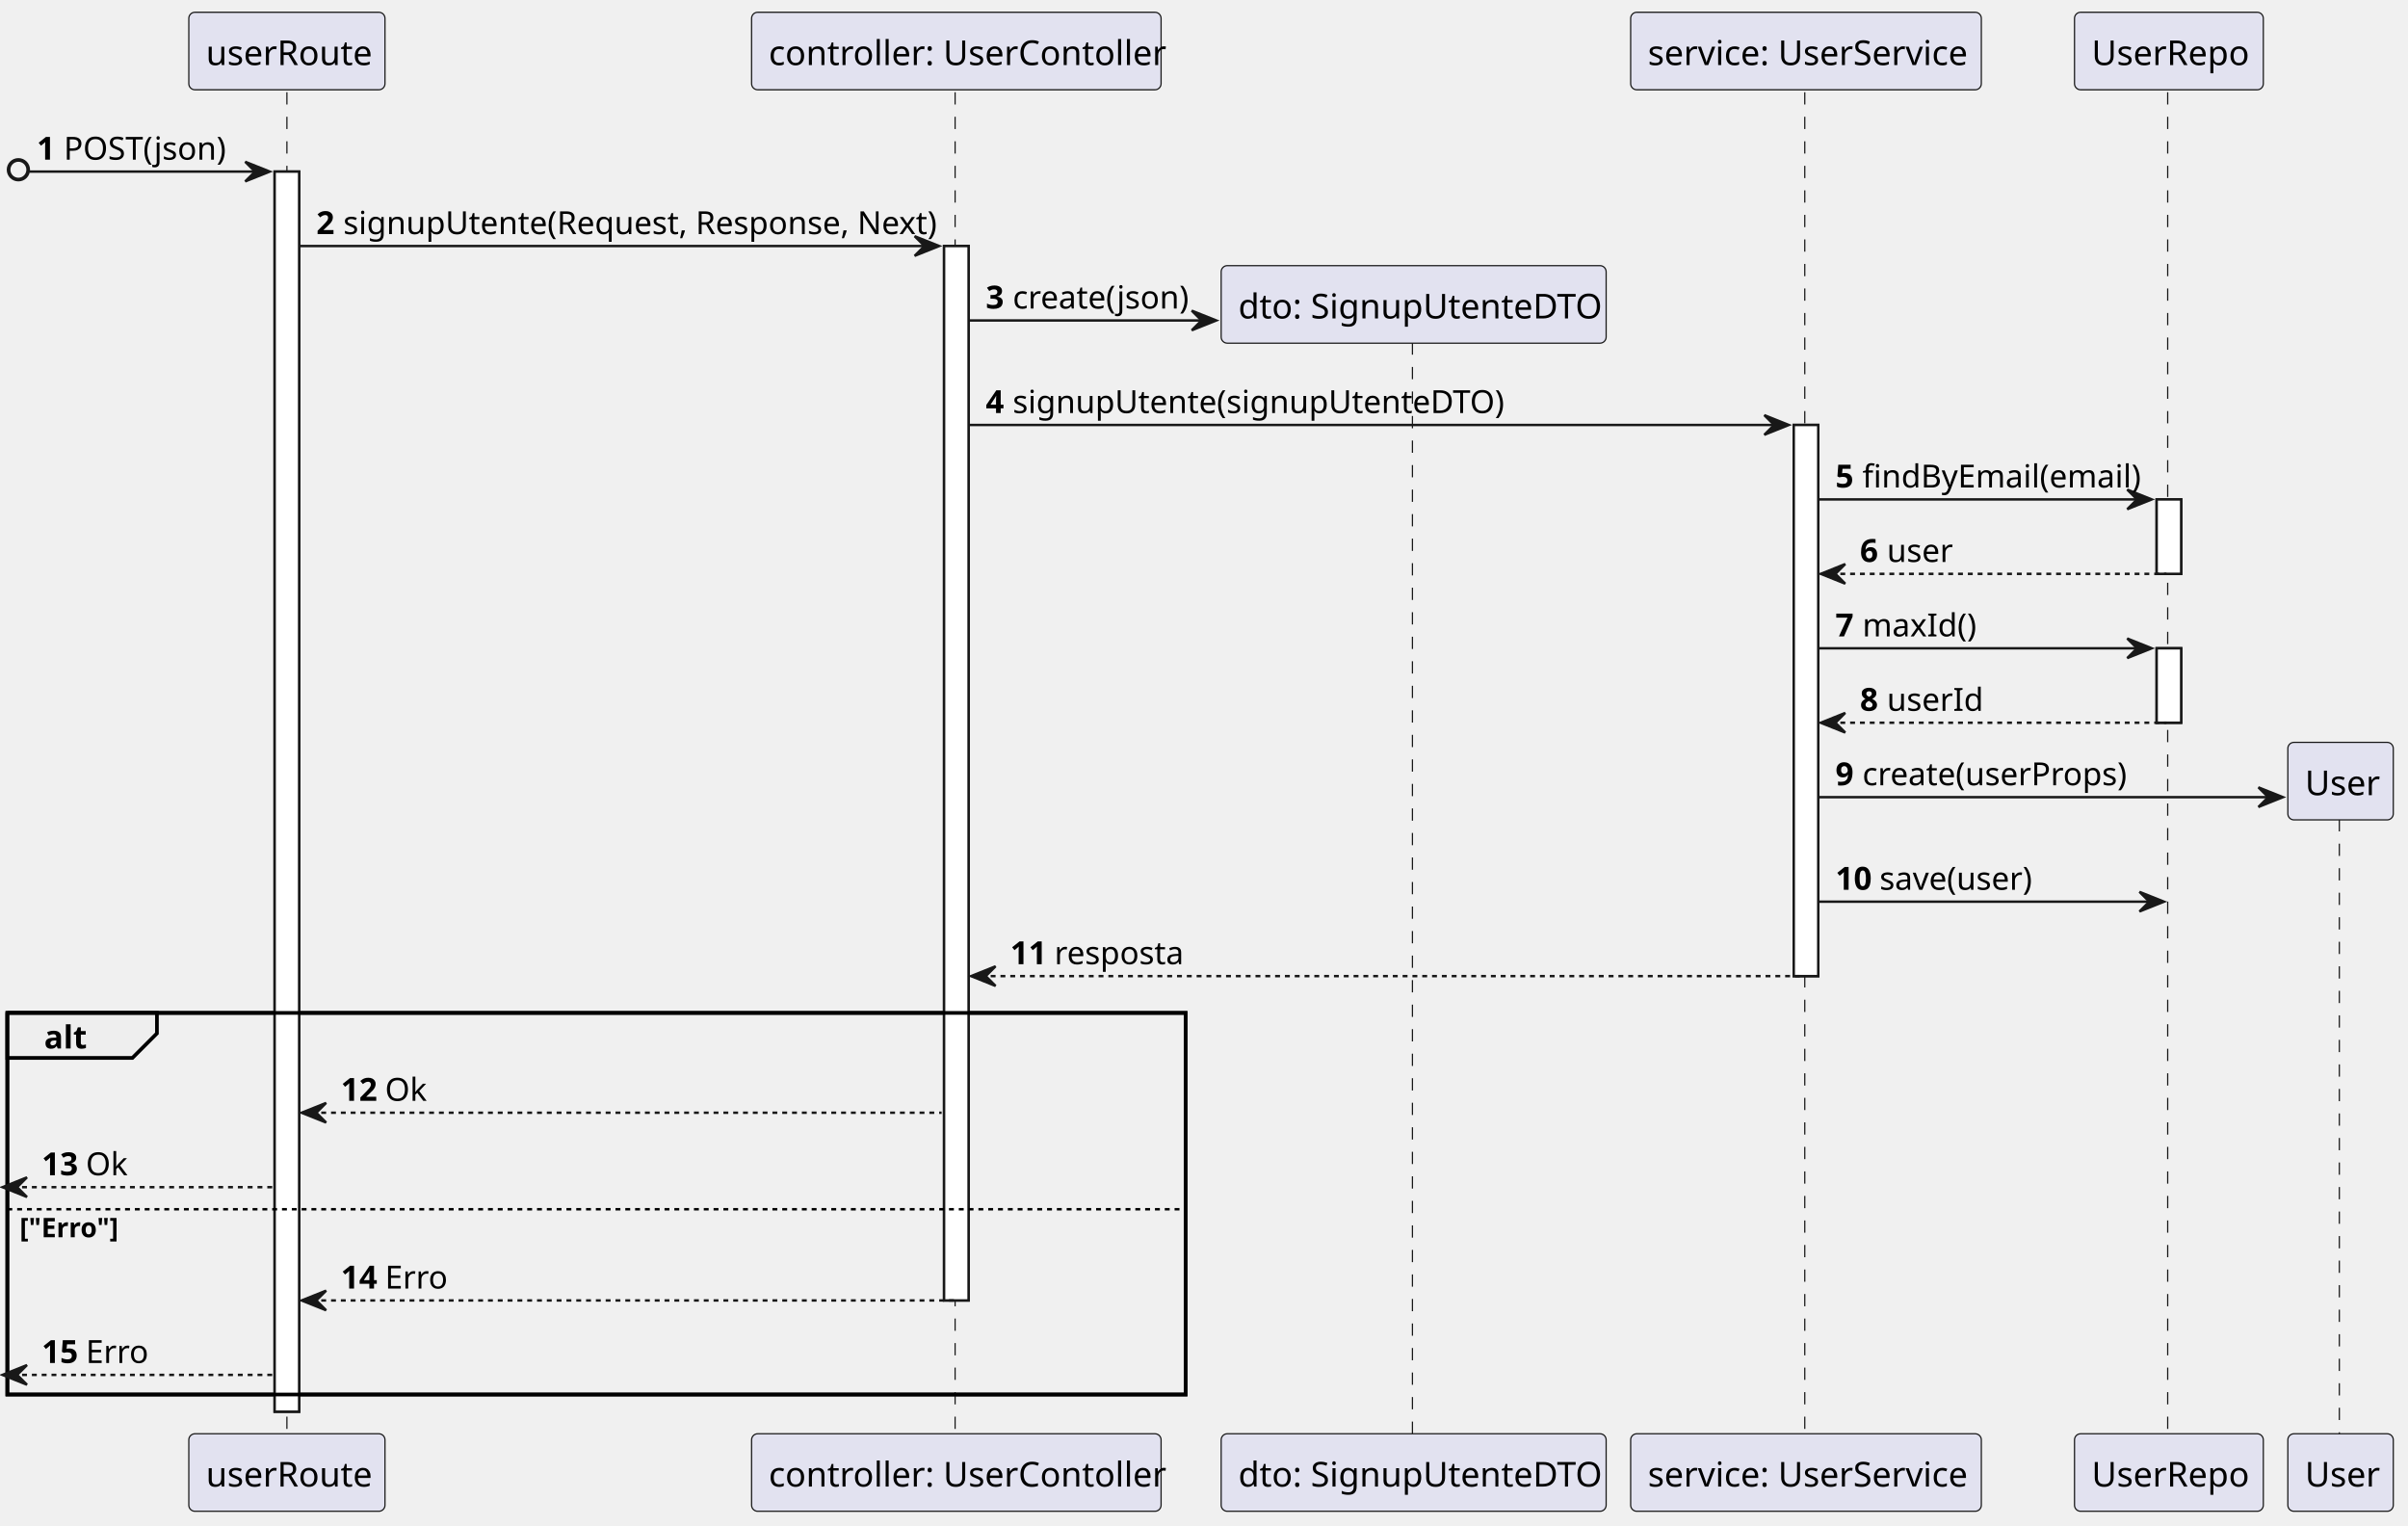
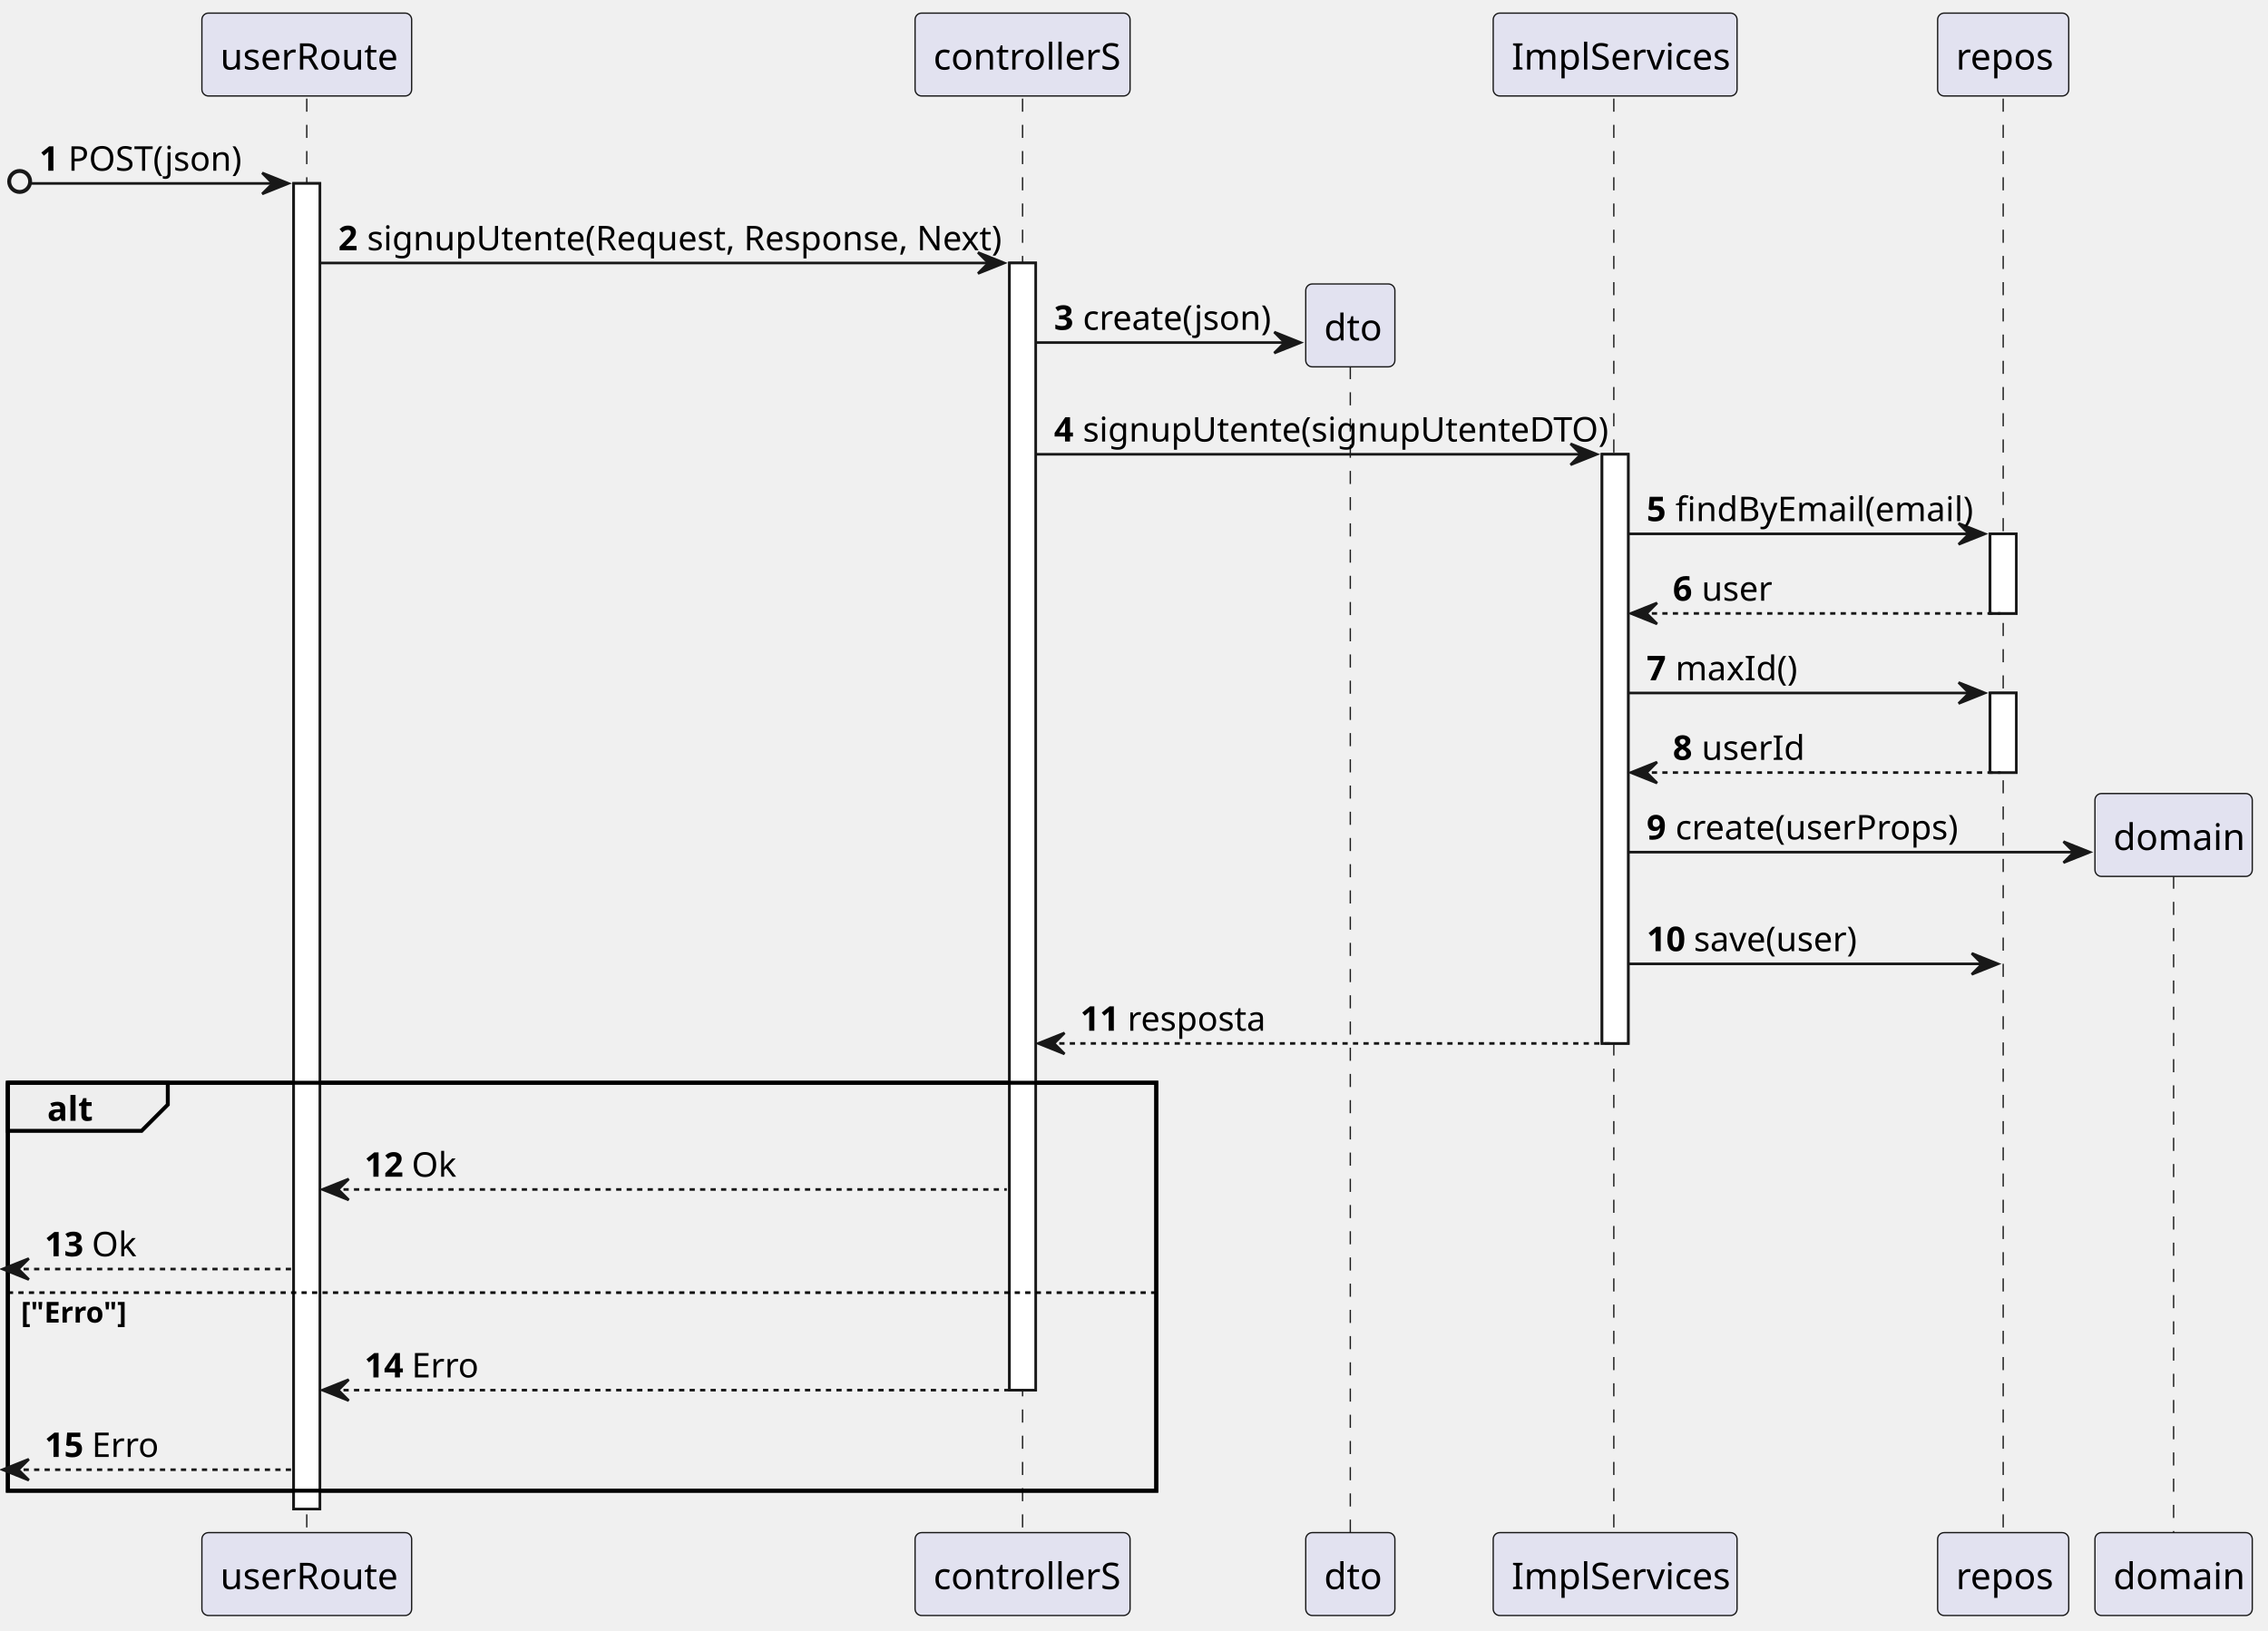
- <svg xmlns="http://www.w3.org/2000/svg" contentStyleType="text/css" height="622px" preserveAspectRatio="none" style="width:982px;height:622px;background:#FFFFFF;" version="1.1" viewBox="0 0 982 622" width="982px" zoomAndPan="magnify">
+ <svg xmlns="http://www.w3.org/2000/svg" contentStyleType="text/css" height="622px" preserveAspectRatio="none" style="width:865px;height:622px;background:#FFFFFF;" version="1.1" viewBox="0 0 865 622" width="865px" zoomAndPan="magnify">
  <defs />
  <g>
    <rect fill="#FFFFFF" height="505.625" style="stroke:#181818;stroke-width:1.0;" width="10" x="112" y="69.961" />
    <rect fill="#FFFFFF" height="429.922" style="stroke:#181818;stroke-width:1.0;" width="10" x="385" y="100.312" />
-     <rect fill="#FFFFFF" height="224.719" style="stroke:#181818;stroke-width:1.0;" width="10" x="731.5" y="173.273" />
-     <rect fill="#FFFFFF" height="30.352" style="stroke:#181818;stroke-width:1.0;" width="10" x="879.5" y="203.625" />
-     <rect fill="#FFFFFF" height="30.352" style="stroke:#181818;stroke-width:1.0;" width="10" x="879.5" y="264.328" />
-     <rect fill="none" height="155.594" style="stroke:#000000;stroke-width:1.5;" width="480.5" x="3" y="412.992" />
+     <rect fill="#FFFFFF" height="224.719" style="stroke:#181818;stroke-width:1.0;" width="10" x="611" y="173.273" />
+     <rect fill="#FFFFFF" height="30.352" style="stroke:#181818;stroke-width:1.0;" width="10" x="759" y="203.625" />
+     <rect fill="#FFFFFF" height="30.352" style="stroke:#181818;stroke-width:1.0;" width="10" x="759" y="264.328" />
+     <rect fill="none" height="155.594" style="stroke:#000000;stroke-width:1.5;" width="438" x="3" y="412.992" />
    <line style="stroke:#181818;stroke-width:0.5;stroke-dasharray:5.0,5.0;" x1="117" x2="117" y1="37.609" y2="585.586" />
-     <line style="stroke:#181818;stroke-width:0.5;stroke-dasharray:5.0,5.0;" x1="389.5" x2="389.5" y1="37.609" y2="585.586" />
-     <line style="stroke:#181818;stroke-width:0.5;stroke-dasharray:5.0,5.0;" x1="576" x2="576" y1="139.617" y2="585.586" />
-     <line style="stroke:#181818;stroke-width:0.5;stroke-dasharray:5.0,5.0;" x1="736" x2="736" y1="37.609" y2="585.586" />
-     <line style="stroke:#181818;stroke-width:0.5;stroke-dasharray:5.0,5.0;" x1="884" x2="884" y1="37.609" y2="585.586" />
-     <line style="stroke:#181818;stroke-width:0.5;stroke-dasharray:5.0,5.0;" x1="954" x2="954" y1="333.984" y2="585.586" />
+     <line style="stroke:#181818;stroke-width:0.5;stroke-dasharray:5.0,5.0;" x1="390" x2="390" y1="37.609" y2="585.586" />
+     <line style="stroke:#181818;stroke-width:0.5;stroke-dasharray:5.0,5.0;" x1="515" x2="515" y1="139.617" y2="585.586" />
+     <line style="stroke:#181818;stroke-width:0.5;stroke-dasharray:5.0,5.0;" x1="615.5" x2="615.5" y1="37.609" y2="585.586" />
+     <line style="stroke:#181818;stroke-width:0.5;stroke-dasharray:5.0,5.0;" x1="764" x2="764" y1="37.609" y2="585.586" />
+     <line style="stroke:#181818;stroke-width:0.5;stroke-dasharray:5.0,5.0;" x1="829" x2="829" y1="333.984" y2="585.586" />
    <rect fill="#E2E2F0" height="31.609" rx="2.5" ry="2.5" style="stroke:#181818;stroke-width:0.5;" width="80" x="77" y="5" />
    <text fill="#000000" font-family="sans-serif" font-size="14" lengthAdjust="spacing" textLength="66" x="84" y="26.533">userRoute</text>
    <rect fill="#E2E2F0" height="31.609" rx="2.5" ry="2.5" style="stroke:#181818;stroke-width:0.5;" width="80" x="77" y="584.586" />
    <text fill="#000000" font-family="sans-serif" font-size="14" lengthAdjust="spacing" textLength="66" x="84" y="606.119">userRoute</text>
-     <rect fill="#E2E2F0" height="31.609" rx="2.5" ry="2.5" style="stroke:#181818;stroke-width:0.5;" width="167" x="306.5" y="5" />
-     <text fill="#000000" font-family="sans-serif" font-size="14" lengthAdjust="spacing" textLength="153" x="313.5" y="26.533">controller: UserContoller</text>
-     <rect fill="#E2E2F0" height="31.609" rx="2.5" ry="2.5" style="stroke:#181818;stroke-width:0.5;" width="167" x="306.5" y="584.586" />
-     <text fill="#000000" font-family="sans-serif" font-size="14" lengthAdjust="spacing" textLength="153" x="313.5" y="606.119">controller: UserContoller</text>
-     <rect fill="#E2E2F0" height="31.609" rx="2.5" ry="2.5" style="stroke:#181818;stroke-width:0.5;" width="157" x="498" y="584.586" />
-     <text fill="#000000" font-family="sans-serif" font-size="14" lengthAdjust="spacing" textLength="143" x="505" y="606.119">dto: SignupUtenteDTO</text>
-     <rect fill="#E2E2F0" height="31.609" rx="2.5" ry="2.5" style="stroke:#181818;stroke-width:0.5;" width="143" x="665" y="5" />
-     <text fill="#000000" font-family="sans-serif" font-size="14" lengthAdjust="spacing" textLength="129" x="672" y="26.533">service: UserService</text>
-     <rect fill="#E2E2F0" height="31.609" rx="2.5" ry="2.5" style="stroke:#181818;stroke-width:0.5;" width="143" x="665" y="584.586" />
-     <text fill="#000000" font-family="sans-serif" font-size="14" lengthAdjust="spacing" textLength="129" x="672" y="606.119">service: UserService</text>
-     <rect fill="#E2E2F0" height="31.609" rx="2.5" ry="2.5" style="stroke:#181818;stroke-width:0.5;" width="77" x="846" y="5" />
-     <text fill="#000000" font-family="sans-serif" font-size="14" lengthAdjust="spacing" textLength="63" x="853" y="26.533">UserRepo</text>
-     <rect fill="#E2E2F0" height="31.609" rx="2.5" ry="2.5" style="stroke:#181818;stroke-width:0.5;" width="77" x="846" y="584.586" />
-     <text fill="#000000" font-family="sans-serif" font-size="14" lengthAdjust="spacing" textLength="63" x="853" y="606.119">UserRepo</text>
-     <rect fill="#E2E2F0" height="31.609" rx="2.5" ry="2.5" style="stroke:#181818;stroke-width:0.5;" width="43" x="933" y="584.586" />
-     <text fill="#000000" font-family="sans-serif" font-size="14" lengthAdjust="spacing" textLength="29" x="940" y="606.119">User</text>
+     <rect fill="#E2E2F0" height="31.609" rx="2.5" ry="2.5" style="stroke:#181818;stroke-width:0.5;" width="82" x="349" y="5" />
+     <text fill="#000000" font-family="sans-serif" font-size="14" lengthAdjust="spacing" textLength="68" x="356" y="26.533">controllerS</text>
+     <rect fill="#E2E2F0" height="31.609" rx="2.5" ry="2.5" style="stroke:#181818;stroke-width:0.5;" width="82" x="349" y="584.586" />
+     <text fill="#000000" font-family="sans-serif" font-size="14" lengthAdjust="spacing" textLength="68" x="356" y="606.119">controllerS</text>
+     <rect fill="#E2E2F0" height="31.609" rx="2.5" ry="2.5" style="stroke:#181818;stroke-width:0.5;" width="34" x="498" y="584.586" />
+     <text fill="#000000" font-family="sans-serif" font-size="14" lengthAdjust="spacing" textLength="20" x="505" y="606.119">dto</text>
+     <rect fill="#E2E2F0" height="31.609" rx="2.5" ry="2.5" style="stroke:#181818;stroke-width:0.5;" width="93" x="569.5" y="5" />
+     <text fill="#000000" font-family="sans-serif" font-size="14" lengthAdjust="spacing" textLength="79" x="576.5" y="26.533">ImplServices</text>
+     <rect fill="#E2E2F0" height="31.609" rx="2.5" ry="2.5" style="stroke:#181818;stroke-width:0.5;" width="93" x="569.5" y="584.586" />
+     <text fill="#000000" font-family="sans-serif" font-size="14" lengthAdjust="spacing" textLength="79" x="576.5" y="606.119">ImplServices</text>
+     <rect fill="#E2E2F0" height="31.609" rx="2.5" ry="2.5" style="stroke:#181818;stroke-width:0.5;" width="50" x="739" y="5" />
+     <text fill="#000000" font-family="sans-serif" font-size="14" lengthAdjust="spacing" textLength="36" x="746" y="26.533">repos</text>
+     <rect fill="#E2E2F0" height="31.609" rx="2.5" ry="2.5" style="stroke:#181818;stroke-width:0.5;" width="50" x="739" y="584.586" />
+     <text fill="#000000" font-family="sans-serif" font-size="14" lengthAdjust="spacing" textLength="36" x="746" y="606.119">repos</text>
+     <rect fill="#E2E2F0" height="31.609" rx="2.5" ry="2.5" style="stroke:#181818;stroke-width:0.5;" width="60" x="799" y="584.586" />
+     <text fill="#000000" font-family="sans-serif" font-size="14" lengthAdjust="spacing" textLength="46" x="806" y="606.119">domain</text>
    <rect fill="#FFFFFF" height="505.625" style="stroke:#181818;stroke-width:1.0;" width="10" x="112" y="69.961" />
    <rect fill="#FFFFFF" height="429.922" style="stroke:#181818;stroke-width:1.0;" width="10" x="385" y="100.312" />
-     <rect fill="#FFFFFF" height="224.719" style="stroke:#181818;stroke-width:1.0;" width="10" x="731.5" y="173.273" />
-     <rect fill="#FFFFFF" height="30.352" style="stroke:#181818;stroke-width:1.0;" width="10" x="879.5" y="203.625" />
-     <rect fill="#FFFFFF" height="30.352" style="stroke:#181818;stroke-width:1.0;" width="10" x="879.5" y="264.328" />
+     <rect fill="#FFFFFF" height="224.719" style="stroke:#181818;stroke-width:1.0;" width="10" x="611" y="173.273" />
+     <rect fill="#FFFFFF" height="30.352" style="stroke:#181818;stroke-width:1.0;" width="10" x="759" y="203.625" />
+     <rect fill="#FFFFFF" height="30.352" style="stroke:#181818;stroke-width:1.0;" width="10" x="759" y="264.328" />
    <ellipse cx="7.5" cy="69.211" fill="none" rx="4" ry="4" style="stroke:#181818;stroke-width:1.5;" />
    <polygon fill="#181818" points="100,65.961,110,69.961,100,73.961,104,69.961" style="stroke:#181818;stroke-width:1.0;" />
    <line style="stroke:#181818;stroke-width:1.0;" x1="12" x2="106" y1="69.961" y2="69.961" />
    <text fill="#000000" font-family="sans-serif" font-size="13" font-weight="bold" lengthAdjust="spacing" textLength="7" x="15" y="65.105">1</text>
    <text fill="#000000" font-family="sans-serif" font-size="13" lengthAdjust="spacing" textLength="67" x="26" y="65.105">POST(json)</text>
    <polygon fill="#181818" points="373,96.312,383,100.312,373,104.312,377,100.312" style="stroke:#181818;stroke-width:1.0;" />
    <line style="stroke:#181818;stroke-width:1.0;" x1="122" x2="379" y1="100.312" y2="100.312" />
    <text fill="#000000" font-family="sans-serif" font-size="13" font-weight="bold" lengthAdjust="spacing" textLength="7" x="129" y="95.456">2</text>
    <text fill="#000000" font-family="sans-serif" font-size="13" lengthAdjust="spacing" textLength="233" x="140" y="95.456">signupUtente(Request, Response, Next)</text>
    <polygon fill="#181818" points="486,126.664,496,130.664,486,134.664,490,130.664" style="stroke:#181818;stroke-width:1.0;" />
    <line style="stroke:#181818;stroke-width:1.0;" x1="395" x2="492" y1="130.664" y2="130.664" />
    <text fill="#000000" font-family="sans-serif" font-size="13" font-weight="bold" lengthAdjust="spacing" textLength="7" x="402" y="125.808">3</text>
    <text fill="#000000" font-family="sans-serif" font-size="13" lengthAdjust="spacing" textLength="68" x="413" y="125.808">create(json)</text>
-     <rect fill="#E2E2F0" height="31.609" rx="2.5" ry="2.5" style="stroke:#181818;stroke-width:0.5;" width="157" x="498" y="108.312" />
-     <text fill="#000000" font-family="sans-serif" font-size="14" lengthAdjust="spacing" textLength="143" x="505" y="129.846">dto: SignupUtenteDTO</text>
-     <polygon fill="#181818" points="719.5,169.273,729.5,173.273,719.5,177.273,723.5,173.273" style="stroke:#181818;stroke-width:1.0;" />
-     <line style="stroke:#181818;stroke-width:1.0;" x1="395" x2="725.5" y1="173.273" y2="173.273" />
+     <rect fill="#E2E2F0" height="31.609" rx="2.5" ry="2.5" style="stroke:#181818;stroke-width:0.5;" width="34" x="498" y="108.312" />
+     <text fill="#000000" font-family="sans-serif" font-size="14" lengthAdjust="spacing" textLength="20" x="505" y="129.846">dto</text>
+     <polygon fill="#181818" points="599,169.273,609,173.273,599,177.273,603,173.273" style="stroke:#181818;stroke-width:1.0;" />
+     <line style="stroke:#181818;stroke-width:1.0;" x1="395" x2="605" y1="173.273" y2="173.273" />
    <text fill="#000000" font-family="sans-serif" font-size="13" font-weight="bold" lengthAdjust="spacing" textLength="7" x="402" y="168.417">4</text>
    <text fill="#000000" font-family="sans-serif" font-size="13" lengthAdjust="spacing" textLength="186" x="413" y="168.417">signupUtente(signupUtenteDTO)</text>
-     <polygon fill="#181818" points="867.5,199.625,877.5,203.625,867.5,207.625,871.5,203.625" style="stroke:#181818;stroke-width:1.0;" />
-     <line style="stroke:#181818;stroke-width:1.0;" x1="741.5" x2="873.5" y1="203.625" y2="203.625" />
-     <text fill="#000000" font-family="sans-serif" font-size="13" font-weight="bold" lengthAdjust="spacing" textLength="7" x="748.5" y="198.769">5</text>
-     <text fill="#000000" font-family="sans-serif" font-size="13" lengthAdjust="spacing" textLength="108" x="759.5" y="198.769">findByEmail(email)</text>
-     <polygon fill="#181818" points="752.5,229.977,742.5,233.977,752.5,237.977,748.5,233.977" style="stroke:#181818;stroke-width:1.0;" />
-     <line style="stroke:#181818;stroke-width:1.0;stroke-dasharray:2.0,2.0;" x1="746.5" x2="883.5" y1="233.977" y2="233.977" />
-     <text fill="#000000" font-family="sans-serif" font-size="13" font-weight="bold" lengthAdjust="spacing" textLength="7" x="758.5" y="229.12">6</text>
-     <text fill="#000000" font-family="sans-serif" font-size="13" lengthAdjust="spacing" textLength="25" x="769.5" y="229.12">user</text>
-     <polygon fill="#181818" points="867.5,260.328,877.5,264.328,867.5,268.328,871.5,264.328" style="stroke:#181818;stroke-width:1.0;" />
-     <line style="stroke:#181818;stroke-width:1.0;" x1="741.5" x2="873.5" y1="264.328" y2="264.328" />
-     <text fill="#000000" font-family="sans-serif" font-size="13" font-weight="bold" lengthAdjust="spacing" textLength="7" x="748.5" y="259.472">7</text>
-     <text fill="#000000" font-family="sans-serif" font-size="13" lengthAdjust="spacing" textLength="43" x="759.5" y="259.472">maxId()</text>
-     <polygon fill="#181818" points="752.5,290.68,742.5,294.68,752.5,298.68,748.5,294.68" style="stroke:#181818;stroke-width:1.0;" />
-     <line style="stroke:#181818;stroke-width:1.0;stroke-dasharray:2.0,2.0;" x1="746.5" x2="883.5" y1="294.68" y2="294.68" />
-     <text fill="#000000" font-family="sans-serif" font-size="13" font-weight="bold" lengthAdjust="spacing" textLength="7" x="758.5" y="289.823">8</text>
-     <text fill="#000000" font-family="sans-serif" font-size="13" lengthAdjust="spacing" textLength="35" x="769.5" y="289.823">userId</text>
-     <polygon fill="#181818" points="921,321.031,931,325.031,921,329.031,925,325.031" style="stroke:#181818;stroke-width:1.0;" />
-     <line style="stroke:#181818;stroke-width:1.0;" x1="741.5" x2="927" y1="325.031" y2="325.031" />
-     <text fill="#000000" font-family="sans-serif" font-size="13" font-weight="bold" lengthAdjust="spacing" textLength="7" x="748.5" y="320.175">9</text>
-     <text fill="#000000" font-family="sans-serif" font-size="13" lengthAdjust="spacing" textLength="103" x="759.5" y="320.175">create(userProps)</text>
-     <rect fill="#E2E2F0" height="31.609" rx="2.5" ry="2.5" style="stroke:#181818;stroke-width:0.5;" width="43" x="933" y="302.68" />
-     <text fill="#000000" font-family="sans-serif" font-size="14" lengthAdjust="spacing" textLength="29" x="940" y="324.213">User</text>
-     <polygon fill="#181818" points="872.5,363.641,882.5,367.641,872.5,371.641,876.5,367.641" style="stroke:#181818;stroke-width:1.0;" />
-     <line style="stroke:#181818;stroke-width:1.0;" x1="741.5" x2="878.5" y1="367.641" y2="367.641" />
-     <text fill="#000000" font-family="sans-serif" font-size="13" font-weight="bold" lengthAdjust="spacing" textLength="14" x="748.5" y="362.784">10</text>
-     <text fill="#000000" font-family="sans-serif" font-size="13" lengthAdjust="spacing" textLength="59" x="766.5" y="362.784">save(user)</text>
+     <polygon fill="#181818" points="747,199.625,757,203.625,747,207.625,751,203.625" style="stroke:#181818;stroke-width:1.0;" />
+     <line style="stroke:#181818;stroke-width:1.0;" x1="621" x2="753" y1="203.625" y2="203.625" />
+     <text fill="#000000" font-family="sans-serif" font-size="13" font-weight="bold" lengthAdjust="spacing" textLength="7" x="628" y="198.769">5</text>
+     <text fill="#000000" font-family="sans-serif" font-size="13" lengthAdjust="spacing" textLength="108" x="639" y="198.769">findByEmail(email)</text>
+     <polygon fill="#181818" points="632,229.977,622,233.977,632,237.977,628,233.977" style="stroke:#181818;stroke-width:1.0;" />
+     <line style="stroke:#181818;stroke-width:1.0;stroke-dasharray:2.0,2.0;" x1="626" x2="763" y1="233.977" y2="233.977" />
+     <text fill="#000000" font-family="sans-serif" font-size="13" font-weight="bold" lengthAdjust="spacing" textLength="7" x="638" y="229.12">6</text>
+     <text fill="#000000" font-family="sans-serif" font-size="13" lengthAdjust="spacing" textLength="25" x="649" y="229.12">user</text>
+     <polygon fill="#181818" points="747,260.328,757,264.328,747,268.328,751,264.328" style="stroke:#181818;stroke-width:1.0;" />
+     <line style="stroke:#181818;stroke-width:1.0;" x1="621" x2="753" y1="264.328" y2="264.328" />
+     <text fill="#000000" font-family="sans-serif" font-size="13" font-weight="bold" lengthAdjust="spacing" textLength="7" x="628" y="259.472">7</text>
+     <text fill="#000000" font-family="sans-serif" font-size="13" lengthAdjust="spacing" textLength="43" x="639" y="259.472">maxId()</text>
+     <polygon fill="#181818" points="632,290.68,622,294.68,632,298.68,628,294.68" style="stroke:#181818;stroke-width:1.0;" />
+     <line style="stroke:#181818;stroke-width:1.0;stroke-dasharray:2.0,2.0;" x1="626" x2="763" y1="294.68" y2="294.68" />
+     <text fill="#000000" font-family="sans-serif" font-size="13" font-weight="bold" lengthAdjust="spacing" textLength="7" x="638" y="289.823">8</text>
+     <text fill="#000000" font-family="sans-serif" font-size="13" lengthAdjust="spacing" textLength="35" x="649" y="289.823">userId</text>
+     <polygon fill="#181818" points="787,321.031,797,325.031,787,329.031,791,325.031" style="stroke:#181818;stroke-width:1.0;" />
+     <line style="stroke:#181818;stroke-width:1.0;" x1="621" x2="793" y1="325.031" y2="325.031" />
+     <text fill="#000000" font-family="sans-serif" font-size="13" font-weight="bold" lengthAdjust="spacing" textLength="7" x="628" y="320.175">9</text>
+     <text fill="#000000" font-family="sans-serif" font-size="13" lengthAdjust="spacing" textLength="103" x="639" y="320.175">create(userProps)</text>
+     <rect fill="#E2E2F0" height="31.609" rx="2.5" ry="2.5" style="stroke:#181818;stroke-width:0.5;" width="60" x="799" y="302.68" />
+     <text fill="#000000" font-family="sans-serif" font-size="14" lengthAdjust="spacing" textLength="46" x="806" y="324.213">domain</text>
+     <polygon fill="#181818" points="752,363.641,762,367.641,752,371.641,756,367.641" style="stroke:#181818;stroke-width:1.0;" />
+     <line style="stroke:#181818;stroke-width:1.0;" x1="621" x2="758" y1="367.641" y2="367.641" />
+     <text fill="#000000" font-family="sans-serif" font-size="13" font-weight="bold" lengthAdjust="spacing" textLength="14" x="628" y="362.784">10</text>
+     <text fill="#000000" font-family="sans-serif" font-size="13" lengthAdjust="spacing" textLength="59" x="646" y="362.784">save(user)</text>
    <polygon fill="#181818" points="406,393.992,396,397.992,406,401.992,402,397.992" style="stroke:#181818;stroke-width:1.0;" />
-     <line style="stroke:#181818;stroke-width:1.0;stroke-dasharray:2.0,2.0;" x1="400" x2="735.5" y1="397.992" y2="397.992" />
+     <line style="stroke:#181818;stroke-width:1.0;stroke-dasharray:2.0,2.0;" x1="400" x2="615" y1="397.992" y2="397.992" />
    <text fill="#000000" font-family="sans-serif" font-size="13" font-weight="bold" lengthAdjust="spacing" textLength="14" x="412" y="393.136">11</text>
    <text fill="#000000" font-family="sans-serif" font-size="13" lengthAdjust="spacing" textLength="50" x="430" y="393.136">resposta</text>
    <path d="M3,412.992 L64,412.992 L64,421.344 L54,431.344 L3,431.344 L3,412.992 " fill="#EEEEEE" style="stroke:#000000;stroke-width:1.5;" />
-     <rect fill="none" height="155.594" style="stroke:#000000;stroke-width:1.5;" width="480.5" x="3" y="412.992" />
+     <rect fill="none" height="155.594" style="stroke:#000000;stroke-width:1.5;" width="438" x="3" y="412.992" />
    <text fill="#000000" font-family="sans-serif" font-size="13" font-weight="bold" lengthAdjust="spacing" textLength="16" x="18" y="427.487">alt</text>
    <polygon fill="#181818" points="133,449.695,123,453.695,133,457.695,129,453.695" style="stroke:#181818;stroke-width:1.0;" />
    <line style="stroke:#181818;stroke-width:1.0;stroke-dasharray:2.0,2.0;" x1="127" x2="384" y1="453.695" y2="453.695" />
    <text fill="#000000" font-family="sans-serif" font-size="13" font-weight="bold" lengthAdjust="spacing" textLength="14" x="139" y="448.839">12</text>
    <text fill="#000000" font-family="sans-serif" font-size="13" lengthAdjust="spacing" textLength="17" x="157" y="448.839">Ok</text>
    <polygon fill="#181818" points="11,480.047,1,484.047,11,488.047,7,484.047" style="stroke:#181818;stroke-width:1.0;" />
    <line style="stroke:#181818;stroke-width:1.0;stroke-dasharray:2.0,2.0;" x1="5" x2="111" y1="484.047" y2="484.047" />
    <text fill="#000000" font-family="sans-serif" font-size="13" font-weight="bold" lengthAdjust="spacing" textLength="14" x="17" y="479.19">13</text>
    <text fill="#000000" font-family="sans-serif" font-size="13" lengthAdjust="spacing" textLength="17" x="35" y="479.19">Ok</text>
-     <line style="stroke:#000000;stroke-width:1.0;stroke-dasharray:2.0,2.0;" x1="3" x2="483.5" y1="493.047" y2="493.047" />
+     <line style="stroke:#000000;stroke-width:1.0;stroke-dasharray:2.0,2.0;" x1="3" x2="441" y1="493.047" y2="493.047" />
    <text fill="#000000" font-family="sans-serif" font-size="11" font-weight="bold" lengthAdjust="spacing" textLength="41" x="8" y="504.466">["Erro"]</text>
    <polygon fill="#181818" points="133,526.234,123,530.234,133,534.234,129,530.234" style="stroke:#181818;stroke-width:1.0;" />
    <line style="stroke:#181818;stroke-width:1.0;stroke-dasharray:2.0,2.0;" x1="127" x2="389" y1="530.234" y2="530.234" />
    <text fill="#000000" font-family="sans-serif" font-size="13" font-weight="bold" lengthAdjust="spacing" textLength="14" x="139" y="525.378">14</text>
    <text fill="#000000" font-family="sans-serif" font-size="13" lengthAdjust="spacing" textLength="24" x="157" y="525.378">Erro</text>
    <polygon fill="#181818" points="11,556.586,1,560.586,11,564.586,7,560.586" style="stroke:#181818;stroke-width:1.0;" />
    <line style="stroke:#181818;stroke-width:1.0;stroke-dasharray:2.0,2.0;" x1="5" x2="111" y1="560.586" y2="560.586" />
    <text fill="#000000" font-family="sans-serif" font-size="13" font-weight="bold" lengthAdjust="spacing" textLength="14" x="17" y="555.73">15</text>
    <text fill="#000000" font-family="sans-serif" font-size="13" lengthAdjust="spacing" textLength="24" x="35" y="555.73">Erro</text>
  </g>
</svg>
